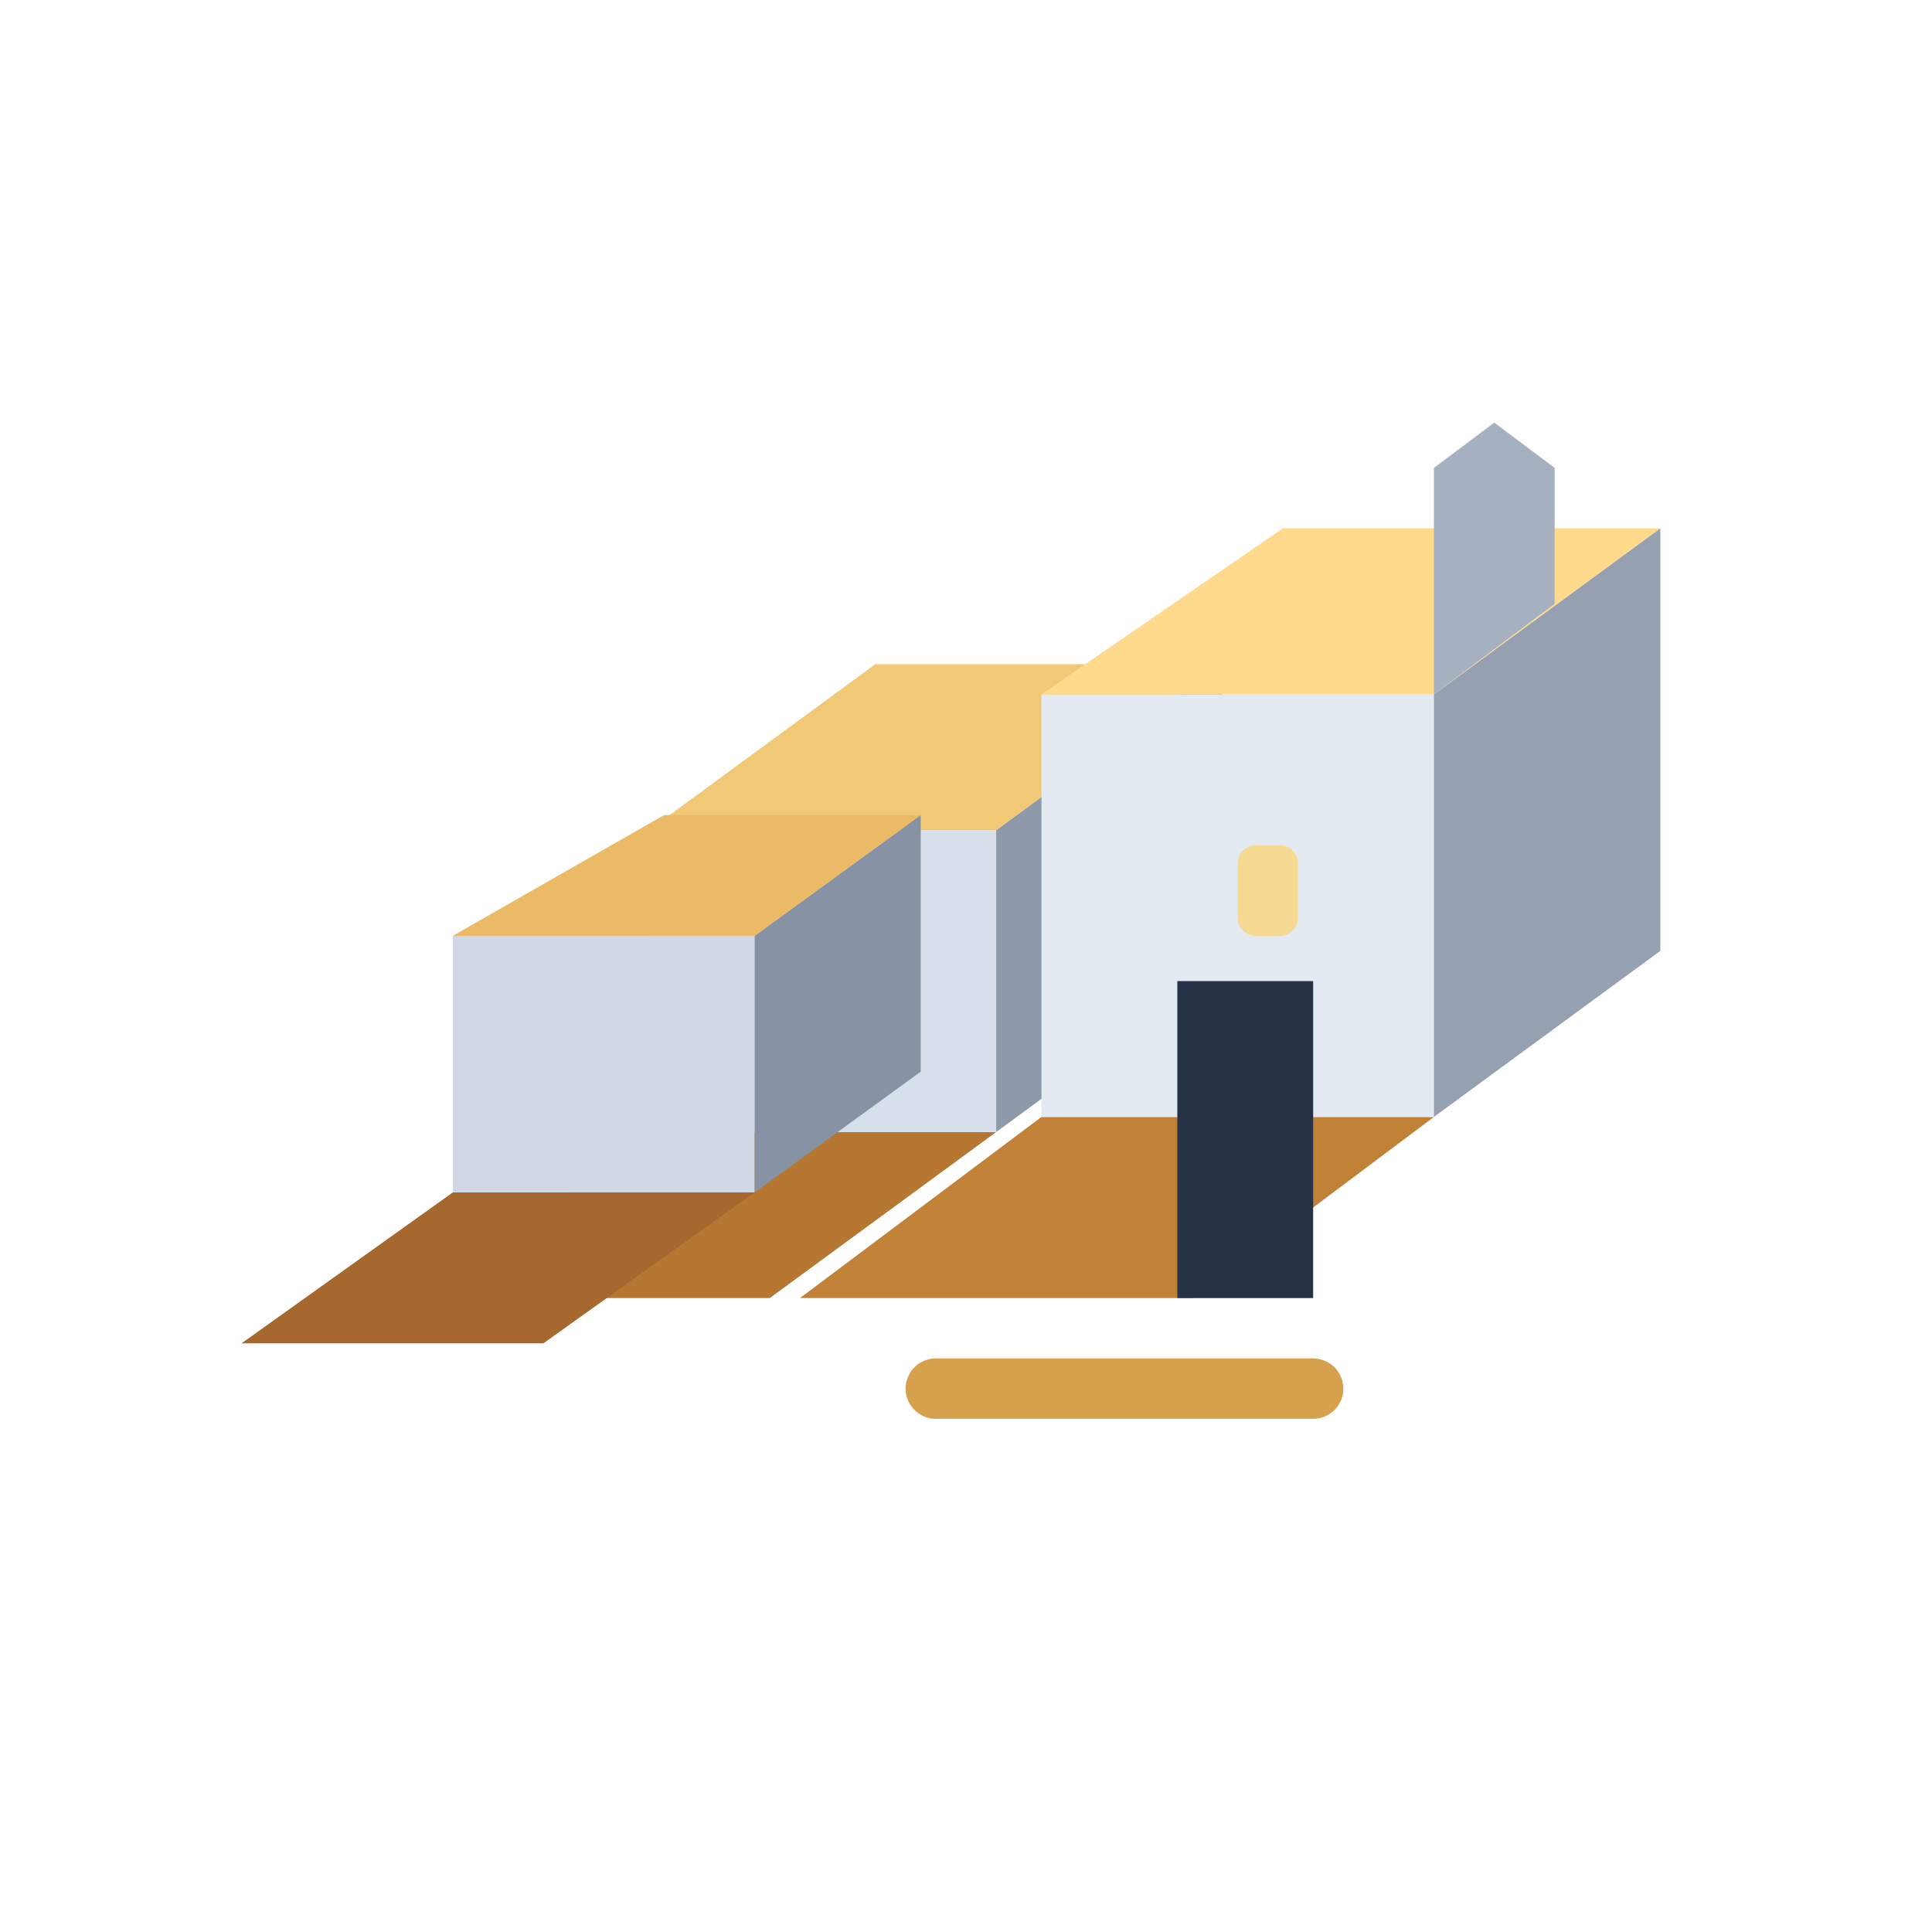
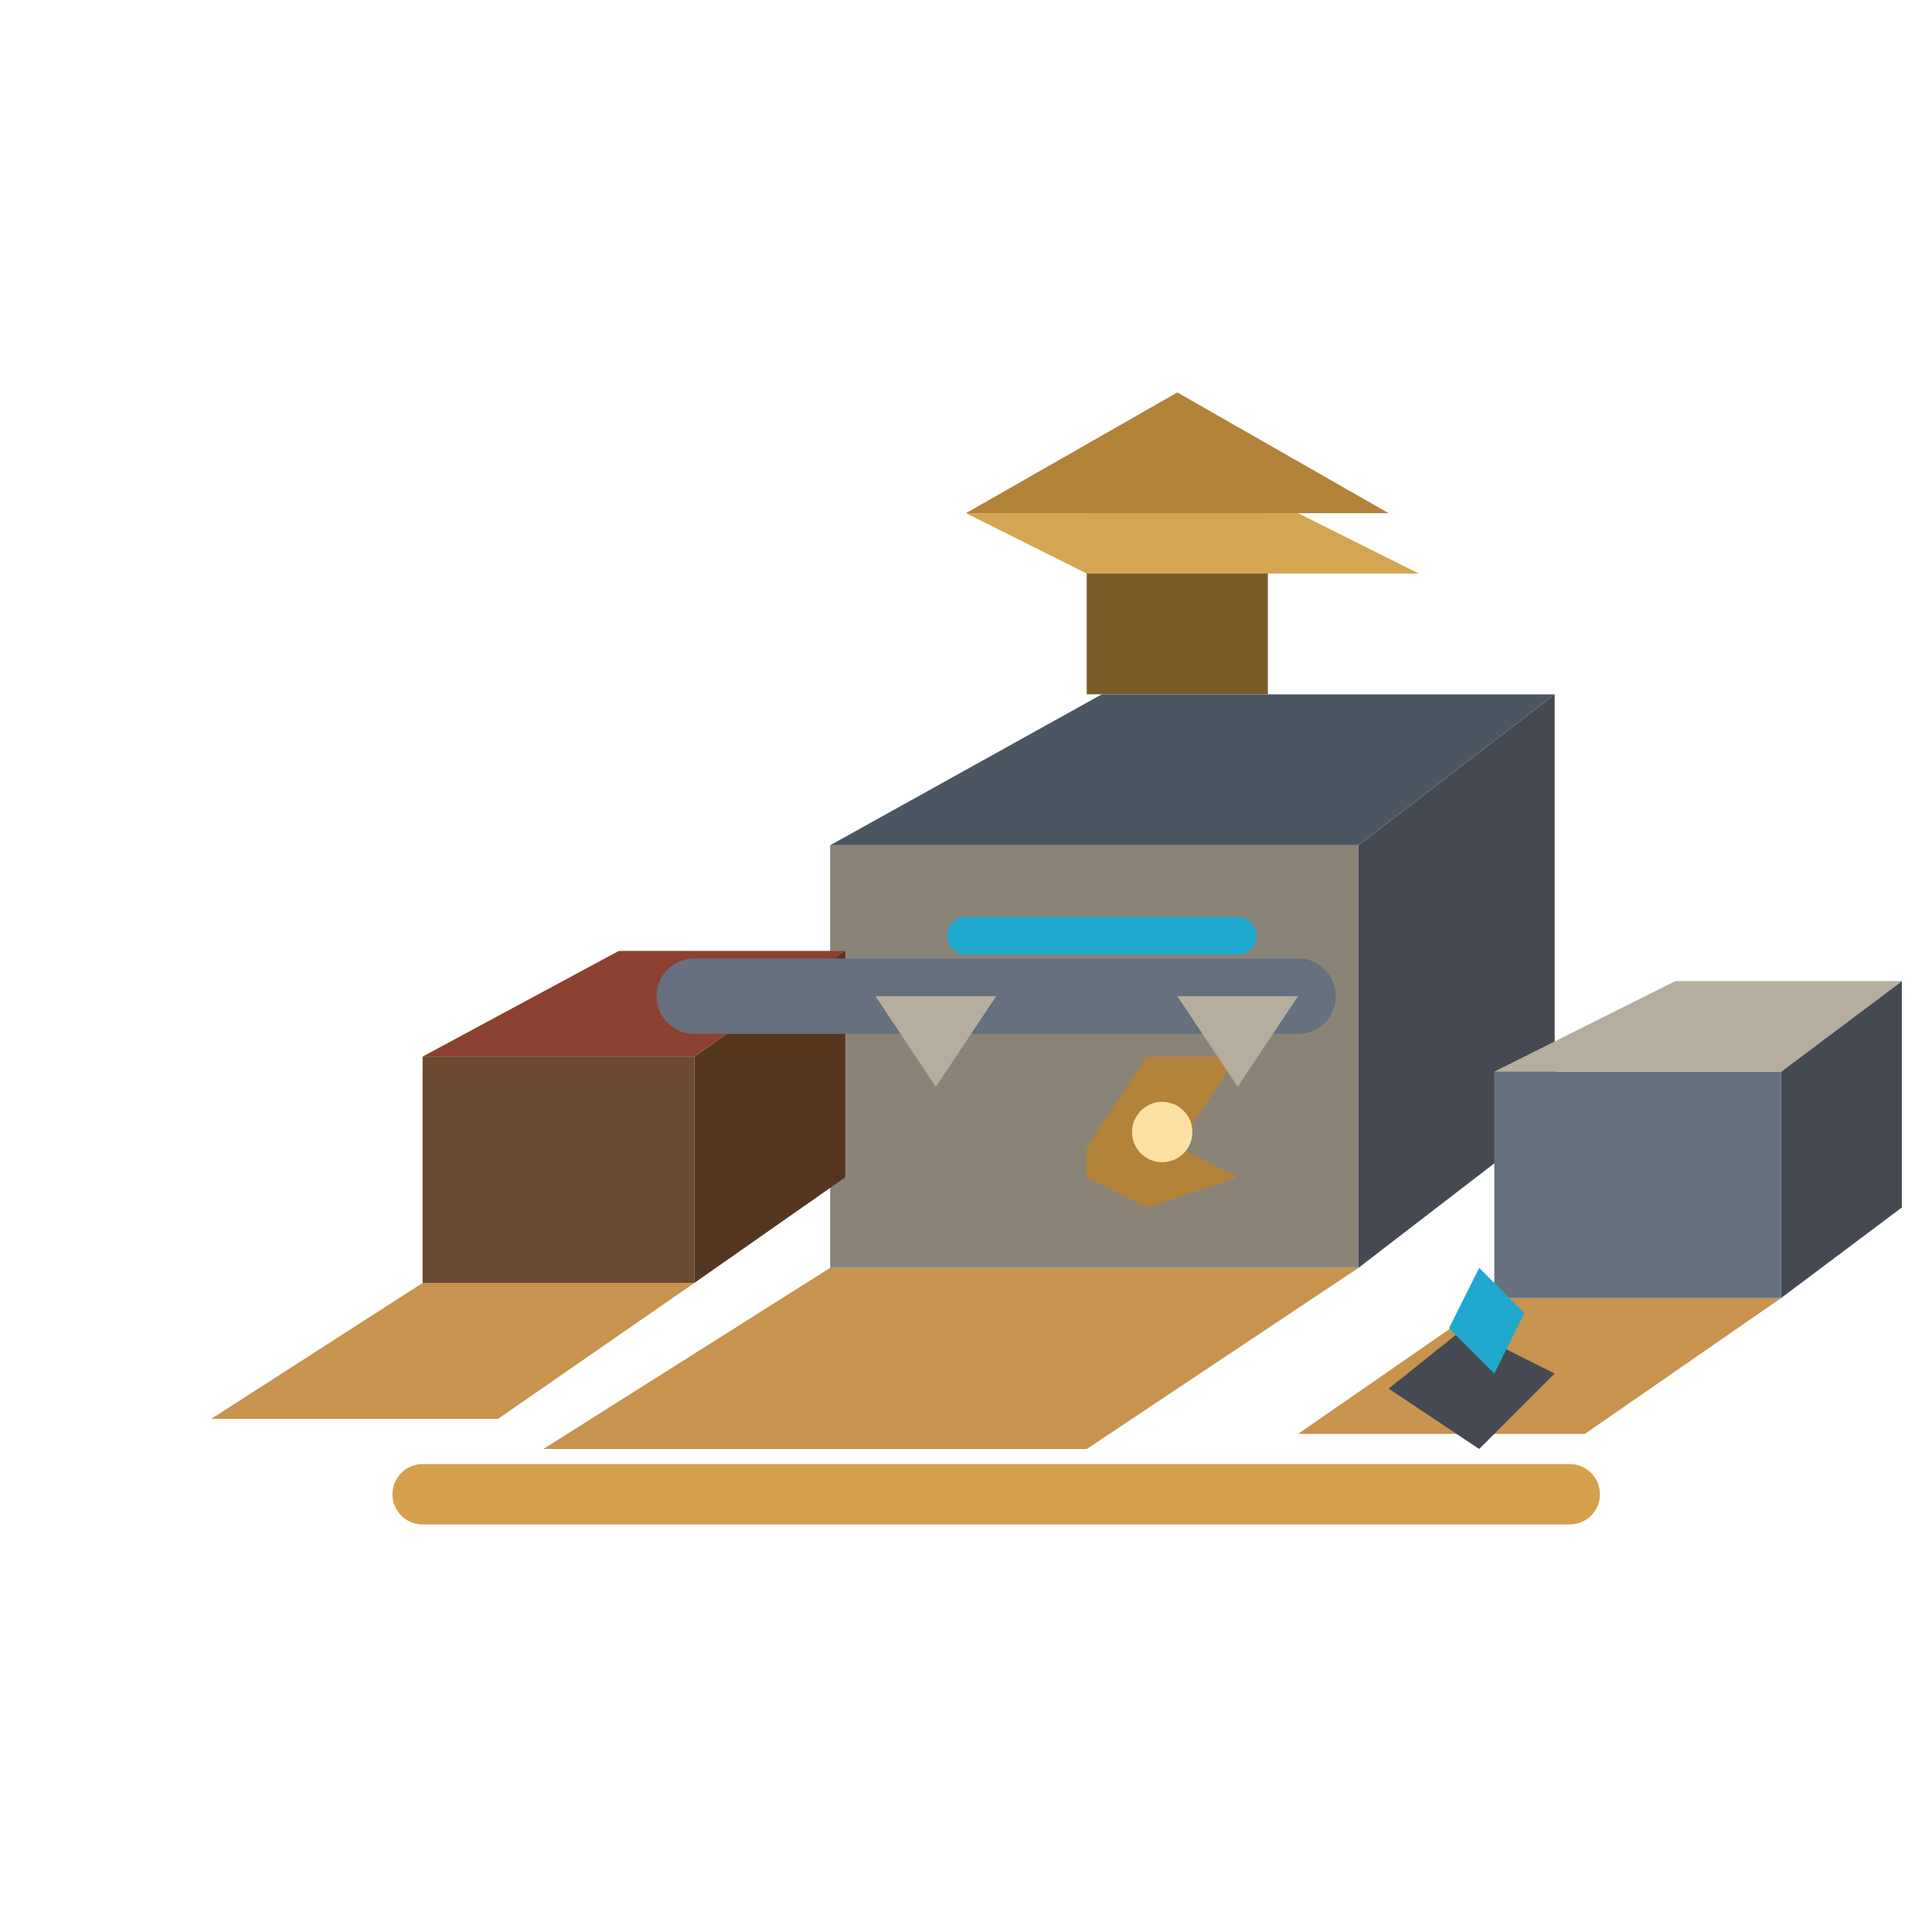
<svg xmlns="http://www.w3.org/2000/svg" width="128" height="128" viewBox="0 0 128 128" fill="none">
  <g>
-     <path d="M28 86L43 75L66 75L51 86H28Z" fill="#B67733" />
-     <path d="M43 75L43 55L66 55L66 75H43Z" fill="#D7E0EA" />
-     <path d="M66 75L81 64L81 44L66 55V75Z" fill="#8E99AA" />
-     <path d="M43 55L58 44L81 44L66 55H43Z" fill="#F1C875" />
-     <path d="M53 86L69 74L95 74L79 86H53Z" fill="#C18137" />
-     <path d="M69 74L69 46L95 46L95 74H69Z" fill="#E3EAF1" />
-     <path d="M95 74L110 63L110 35L95 46V74Z" fill="#95A0B1" />
-     <path d="M69 46L85 35L110 35L95 46H69Z" fill="#FFD98C" />
-     <path d="M78 86L78 65L87 65L87 86H78Z" fill="#263347" />
-     <rect x="82" y="56" width="4" height="6" rx="1.2" fill="#F6DA94" />
-     <path d="M16 89L30 79L50 79L36 89H16Z" fill="#A6682E" />
-     <path d="M30 79L30 62L50 62L50 79H30Z" fill="#CFD8E4" />
-     <path d="M50 79L61 71L61 54L50 62V79Z" fill="#8792A4" />
-     <path d="M30 62L44 54L61 54L50 62H30Z" fill="#EABA67" />
-     <path d="M95 46V31L99 28L103 31V40L95 46Z" fill="#A5B1C1" />
-     <path d="M62 92L87 92" stroke="#D5A14C" stroke-width="4" stroke-linecap="round" />
+     <path d="M36 96 L55 84 H90 L72 96 Z" fill="#C8934E" />
+     <path d="M55 84 V56 H90 V84 Z" fill="#8A8478" />
+     <path d="M90 84 L103 74 V46 L90 56 Z" fill="#454A52" />
+     <path d="M55 56 L73 46 H103 L90 56 Z" fill="#4C5663" />
+     <path d="M72 46 V34 H84 V46 Z" fill="#7A5A26" />
+     <path d="M64 34 L78 26 L92 34 Z" fill="#B3833A" />
+     <path d="M64 34 L72 38 H94 L86 34 Z" fill="#D4A653" />
+     <path d="M72 76 L76 70 L82 70 L78 76 L82 78 L76 80 L72 78 Z" fill="#B3833A" />
+     <circle cx="77" cy="75" r="2" fill="#FFE0A3" />
+     <path d="M14 94 L28 85 H46 L33 94 Z" fill="#C8934E" />
+     <path d="M28 85 V70 H46 V85 Z" fill="#6B4A30" />
+     <path d="M46 85 L56 78 V63 L46 70 Z" fill="#54361F" />
+     <path d="M28 70 L41 63 H56 L46 70 Z" fill="#8C4030" />
+     <path d="M86 95 L99 86 H118 L105 95 Z" fill="#C8934E" />
+     <path d="M99 86 V71 H118 V86 Z" fill="#66707E" />
+     <path d="M118 86 L126 80 V65 L118 71 Z" fill="#454A52" />
+     <path d="M99 71 L111 65 H126 L118 71 Z" fill="#B5AE9F" />
+     <path d="M46 66 H86" stroke="#66707E" stroke-width="5" stroke-linecap="round" />
+     <path d="M58 66 L62 72 L66 66 Z" fill="#B5AE9F" />
+     <path d="M78 66 L82 72 L86 66 Z" fill="#B5AE9F" />
+     <path d="M64 62 H82" stroke="#1FA9CF" stroke-width="2.5" stroke-linecap="round" />
+     <path d="M92 92 L97 88 L103 91 L98 96 Z" fill="#454A52" />
+     <path d="M98 84 L101 87 L99 91 L96 88 Z" fill="#1FA9CF" />
+     <path d="M28 99 H104" stroke="#D5A14C" stroke-width="4" stroke-linecap="round" />
  </g>
</svg>
